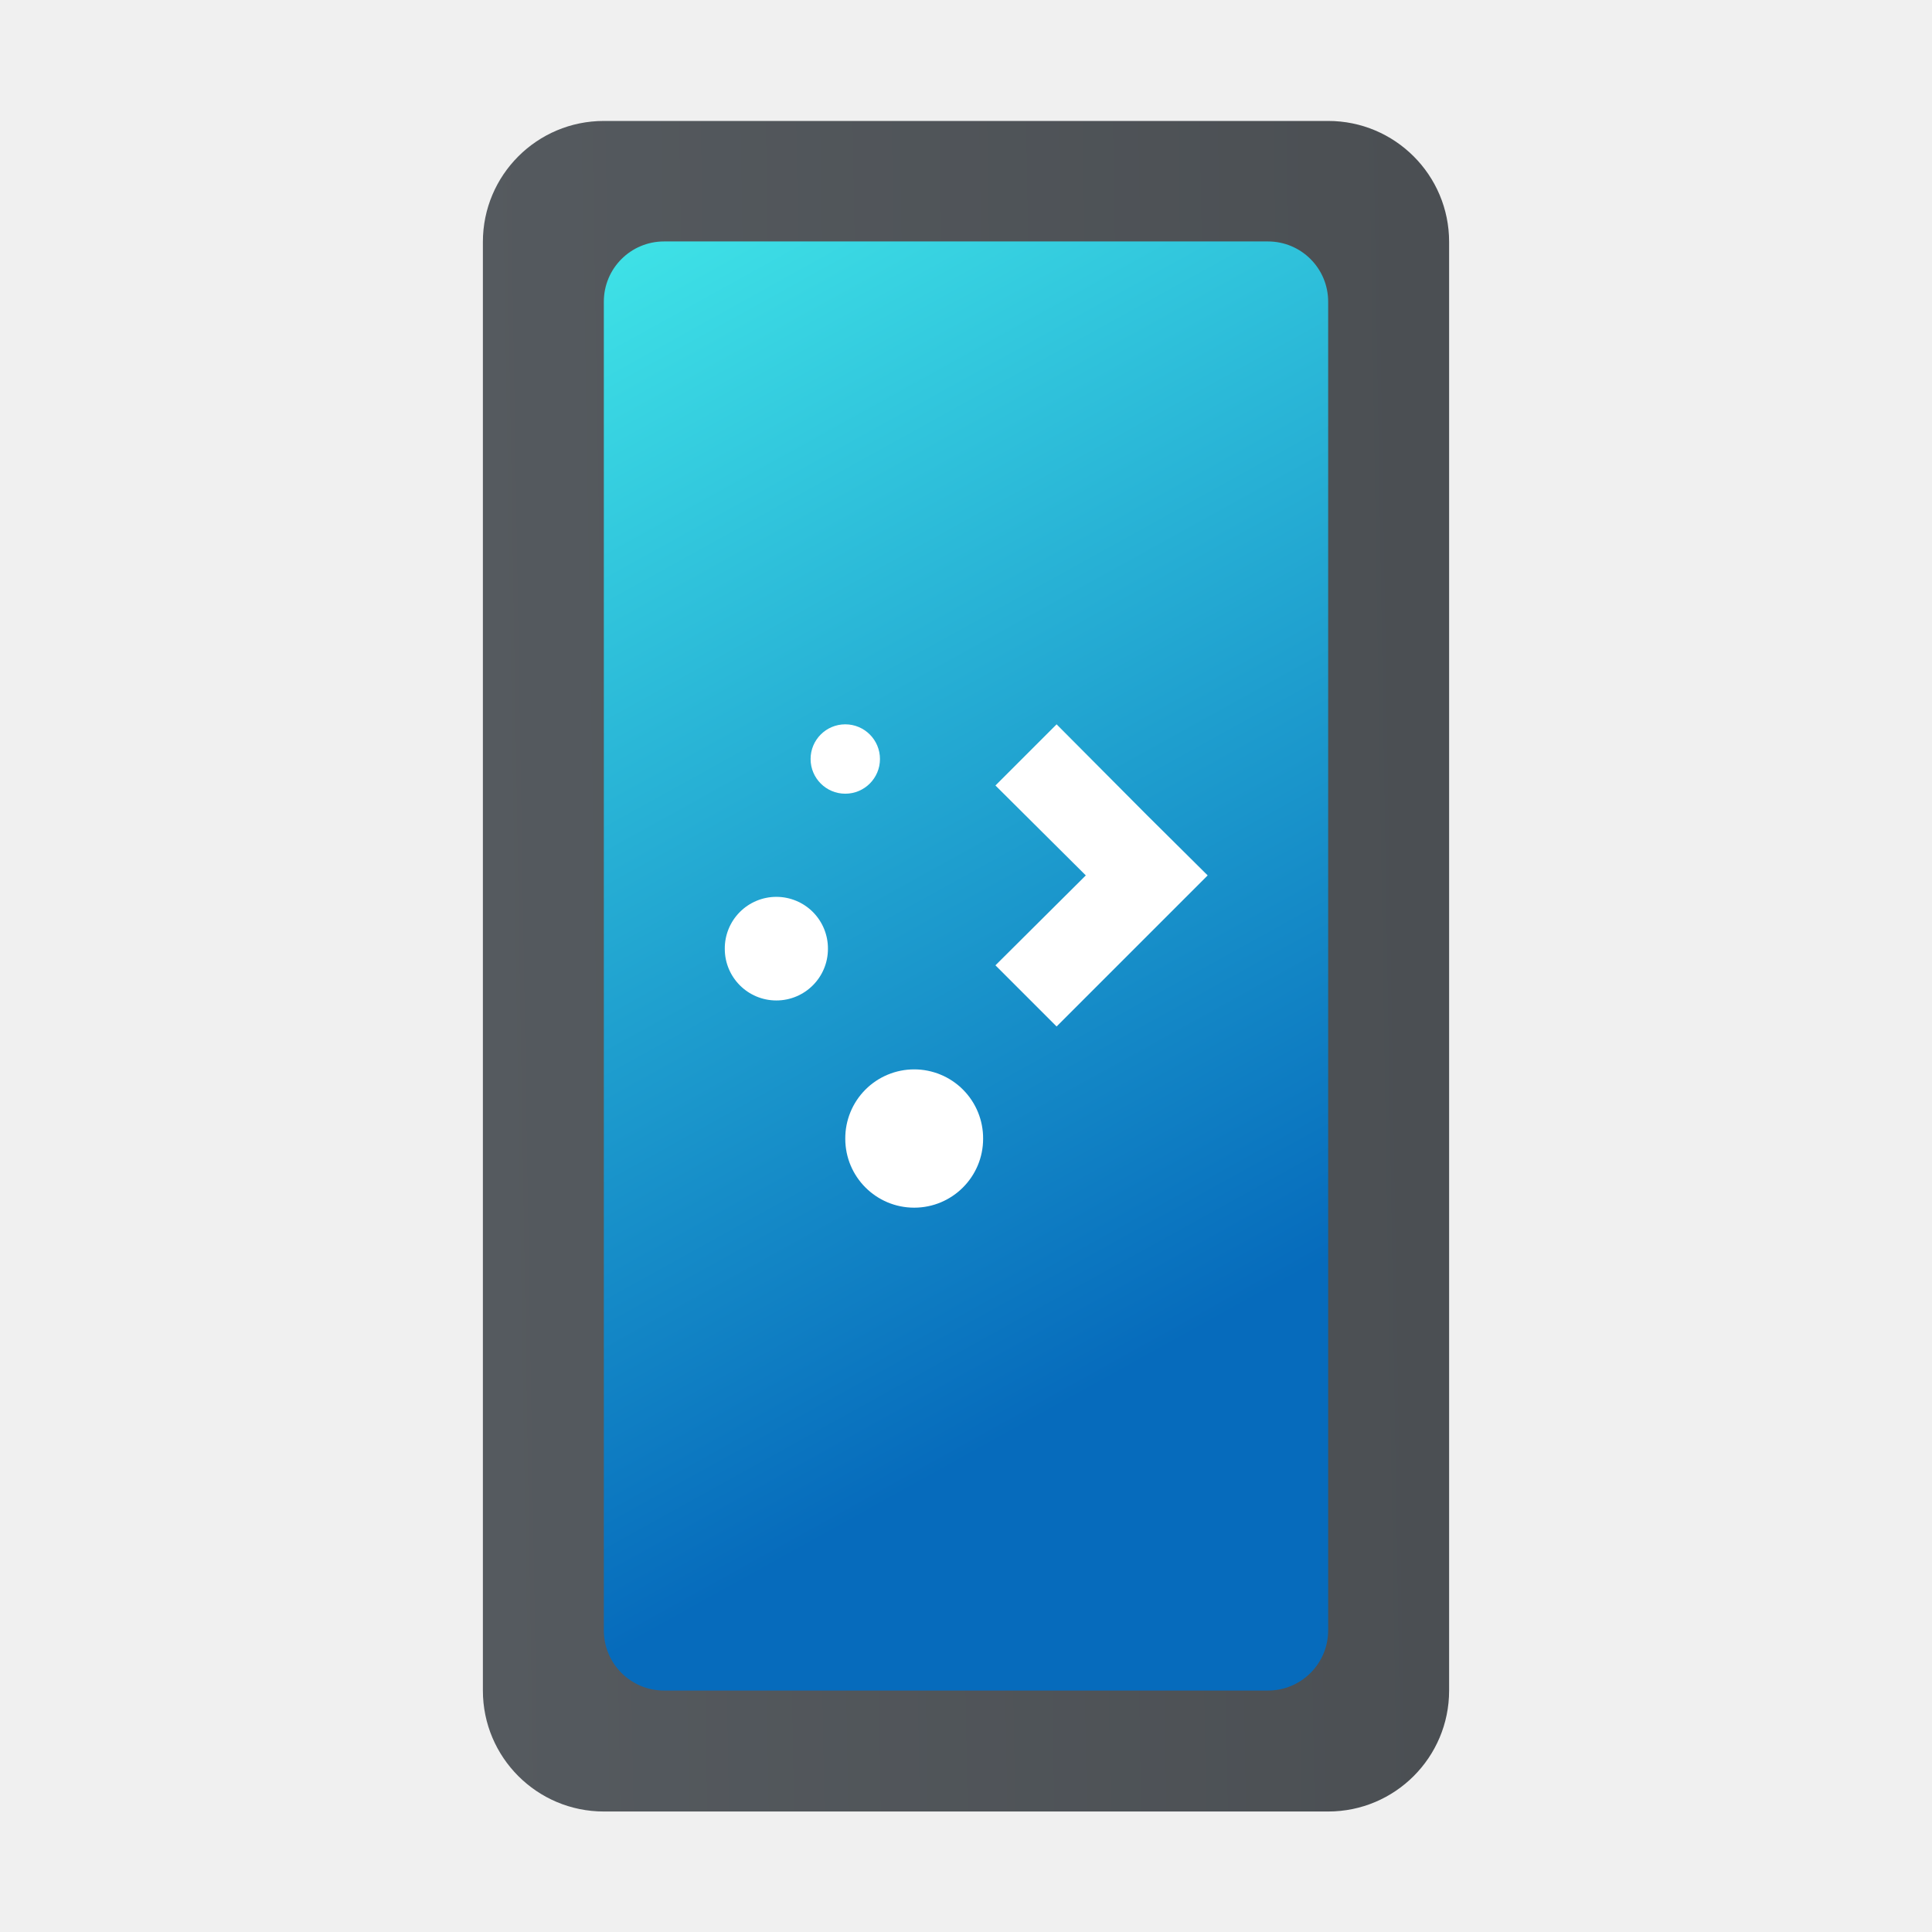
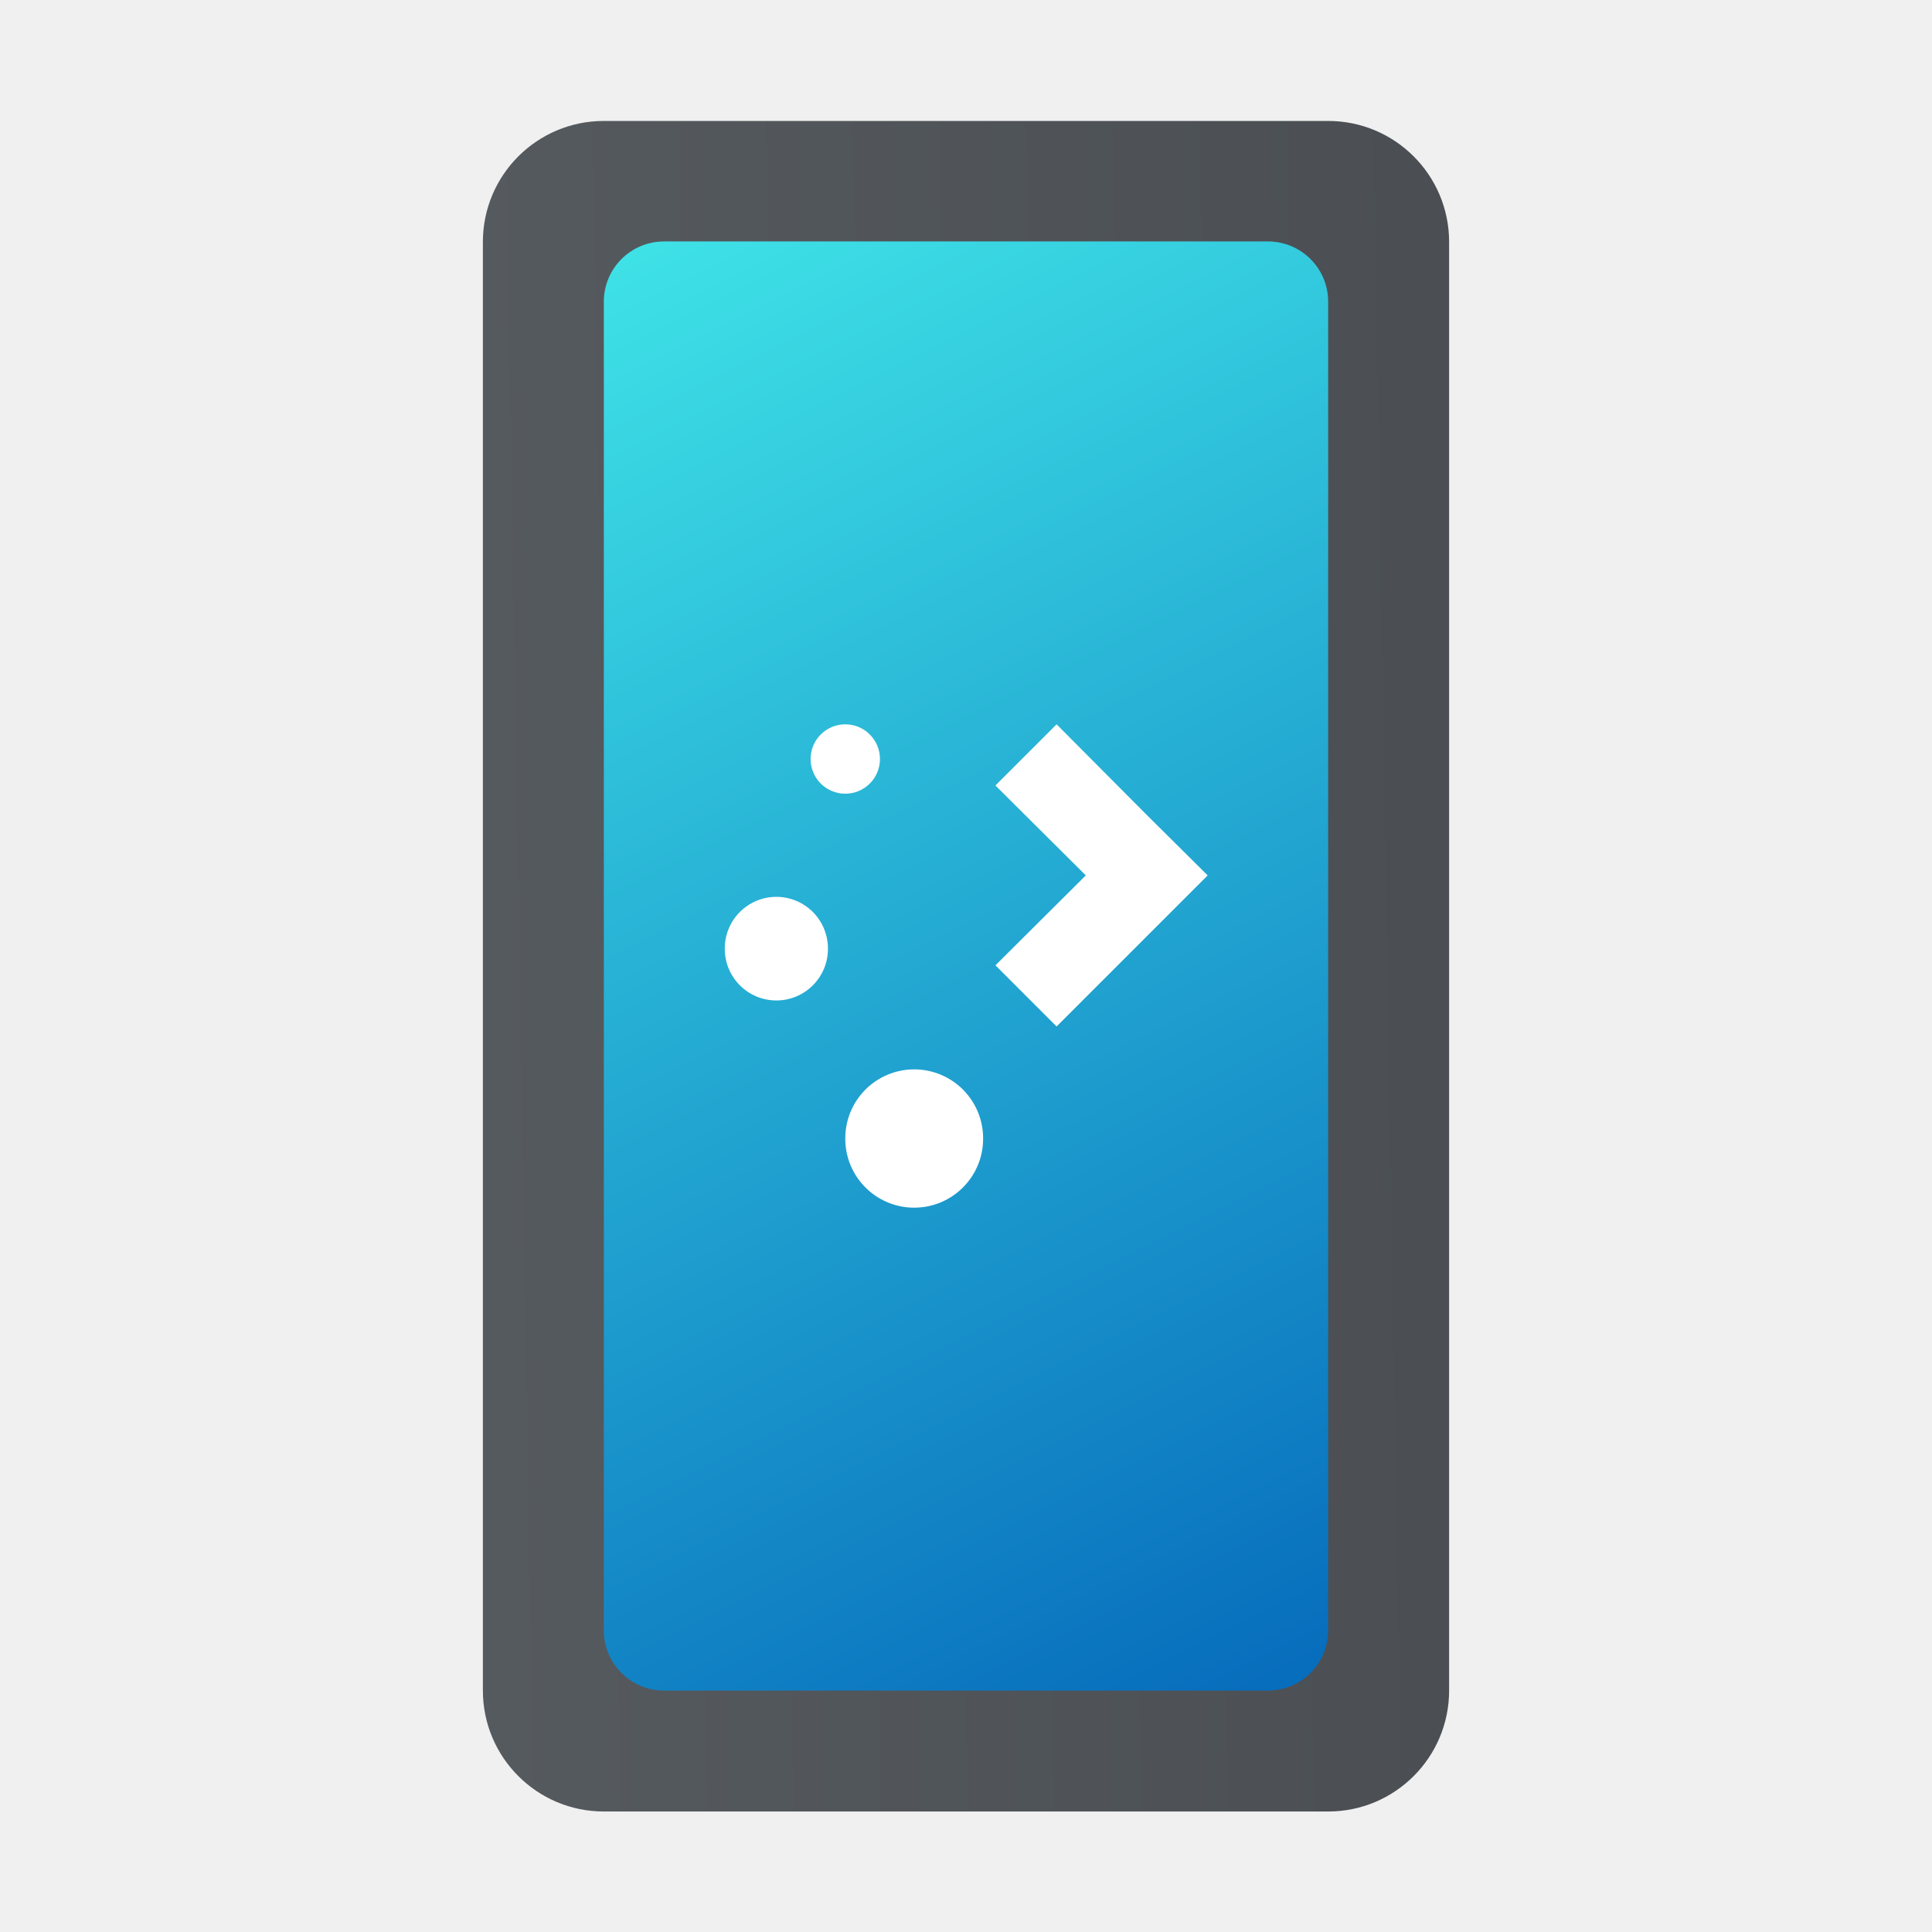
<svg xmlns="http://www.w3.org/2000/svg" xmlns:xlink="http://www.w3.org/1999/xlink" width="16" height="16" viewBox="0 0 4.233 4.233" version="1.1" id="svg5">
  <defs id="defs2">
    <linearGradient id="linearGradient2301">
      <stop style="stop-color:#3fe3e7;stop-opacity:1;" offset="0" id="stop2297" />
      <stop style="stop-color:#066bbc;stop-opacity:1" offset="1" id="stop2299" />
    </linearGradient>
    <linearGradient id="linearGradient1116">
      <stop style="stop-color:#555a5f;stop-opacity:1;" offset="0" id="stop1112" />
      <stop style="stop-color:#4b4f53;stop-opacity:1" offset="1" id="stop1114" />
    </linearGradient>
-     <linearGradient xlink:href="#linearGradient2301" id="linearGradient1715" x1="1.323" y1="2.646" x2="6.599" y2="12.167" gradientUnits="userSpaceOnUse" gradientTransform="matrix(0.25,0,0,0.25,0.9921875,-0.1322915)" />
+     <linearGradient xlink:href="#linearGradient2301" id="linearGradient1715" x1="1.323" y1="2.646" x2="7.673" y2="15.346" gradientUnits="userSpaceOnUse" gradientTransform="matrix(0.25,0,0,0.25,0.9921875,-0.1322915)" />
    <linearGradient xlink:href="#linearGradient1116" id="linearGradient1561" x1="3.903" y1="7.048" x2="9.122" y2="6.961" gradientUnits="userSpaceOnUse" gradientTransform="matrix(0.4,0,0,0.4,-0.5030463,0.09109672)" />
  </defs>
  <rect style="fill:url(#linearGradient1561);fill-opacity:1;stroke-width:0.053;stroke-linejoin:round" id="rect1553" width="2.117" height="3.704" x="1.058" y="0.265" ry="0.265" />
  <path id="rect1539" style="opacity:1;fill:url(#linearGradient1715);stroke-width:0.198;stroke-linecap:round;stroke-linejoin:round" d="M 1.455,0.529 H 2.778 c 0.073,0 0.132,0.059 0.132,0.132 V 3.572 c 0,0.073 -0.059,0.132 -0.132,0.132 H 1.455 c -0.073,0 -0.132,-0.059 -0.132,-0.132 V 0.661 c 0,-0.073 0.059,-0.132 0.132,-0.132 z" />
  <path id="path1218" style="fill:#ffffff;fill-opacity:1;stroke-width:0.113;stroke-linecap:round;stroke-linejoin:round" d="M 1.852,1.587 A 0.076,0.076 0 0 0 1.776,1.663 0.076,0.076 0 0 0 1.852,1.739 0.076,0.076 0 0 0 1.928,1.663 0.076,0.076 0 0 0 1.852,1.587 Z m 0.463,0 L 2.181,1.721 2.379,1.918 2.181,2.115 2.315,2.249 2.512,2.052 2.646,1.918 2.512,1.785 Z M 1.701,1.965 A 0.113,0.113 0 0 0 1.588,2.079 0.113,0.113 0 0 0 1.701,2.192 0.113,0.113 0 0 0 1.814,2.079 0.113,0.113 0 0 0 1.701,1.965 Z m 0.302,0.378 A 0.151,0.151 0 0 0 1.852,2.495 0.151,0.151 0 0 0 2.003,2.646 0.151,0.151 0 0 0 2.154,2.495 0.151,0.151 0 0 0 2.003,2.343 Z" />
</svg>
